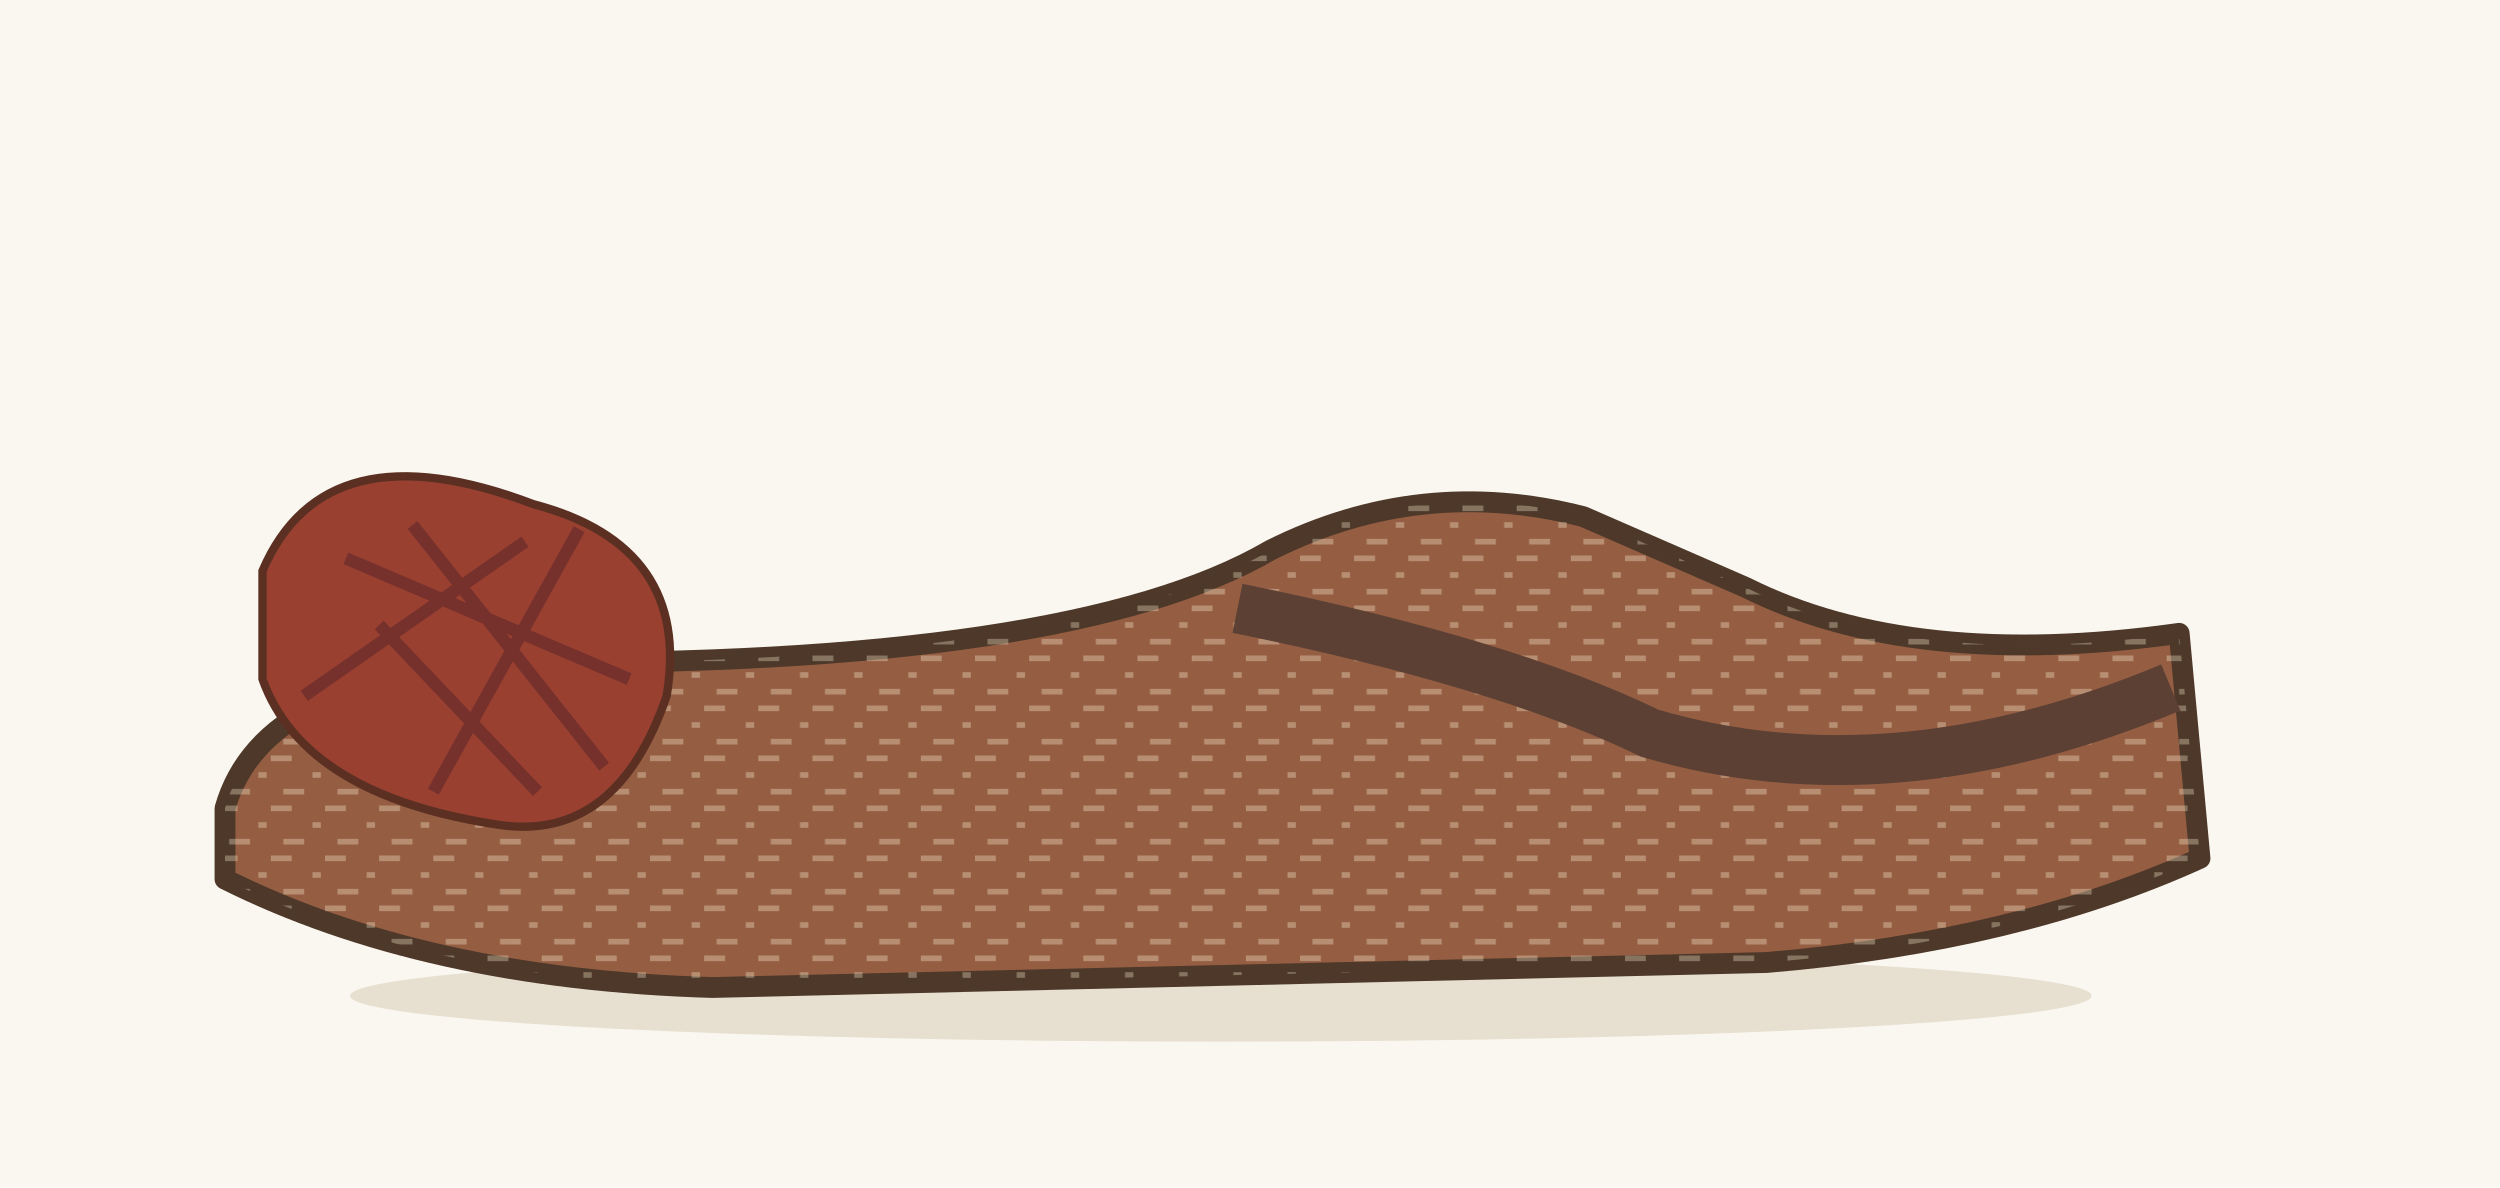
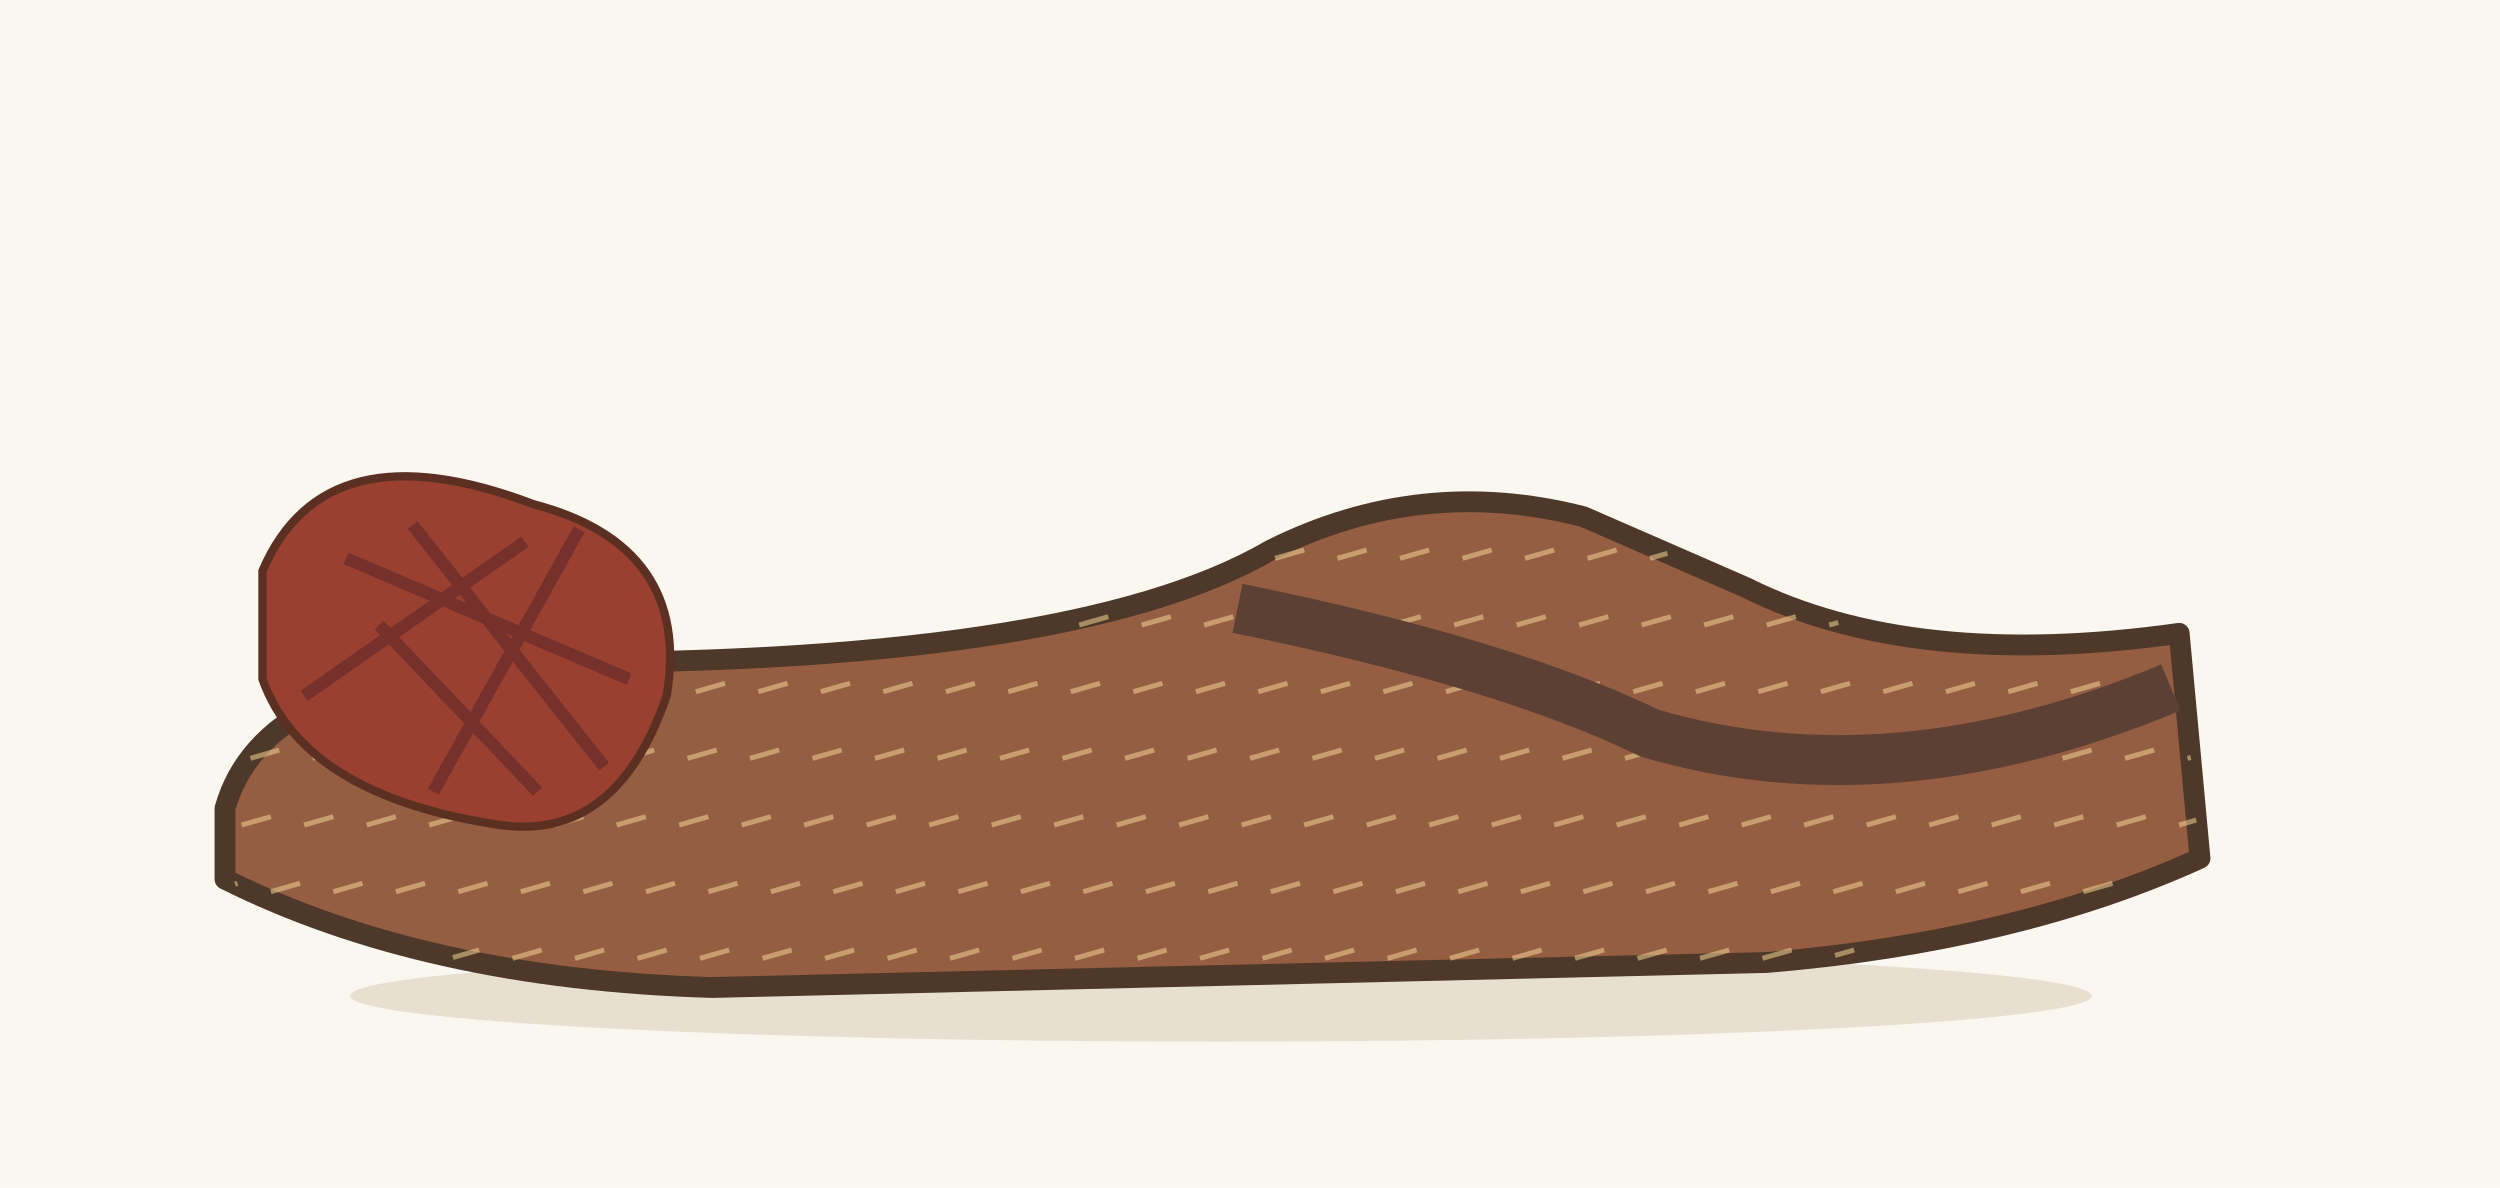
<svg xmlns="http://www.w3.org/2000/svg" width="600" height="285" viewBox="0 0 600 285">
-   <defs>
-     <pattern id="grain" patternUnits="userSpaceOnUse" width="13" height="12">
-       <path d="M0 2h5m5 4h2m-9 4h5" stroke="#fff7d7" stroke-width="1.35" opacity=".32" />
-     </pattern>
-     <pattern id="weave" patternUnits="userSpaceOnUse" width="20" height="15">
-       <path d="M-3 7L9 0m-2 14L20 6m-4 13 12-8" stroke="#714e32" stroke-width="5" />
-       <path d="M-3 8L9 1m-2 14L20 7m-4 13 12-8" stroke="#eed59d" stroke-width="2.3" />
-     </pattern>
-     <pattern id="felt" patternUnits="userSpaceOnUse" width="22" height="18">
-       <path d="M1 9q3-4 8-2m4 7q4-4 8-3m-7-8q4-4 9-2" fill="none" stroke="#7d6758" stroke-width="1.8" opacity=".6" />
-     </pattern>
-     <pattern id="cloth" patternUnits="userSpaceOnUse" width="35" height="20">
-       <path d="M0 0v20m12-20v20m18-20v20" stroke="#c9a393" stroke-width="3" />
-       <path d="M5 0v20m12-20v20" stroke="#49422c" stroke-width="3" />
-       <path d="M20 0v20m8-20v20" stroke="#356d57" stroke-width="4" />
-     </pattern>
-     <pattern id="stripes" patternUnits="userSpaceOnUse" width="36" height="36" patternTransform="rotate(-37)">
-       <path d="M2 0v38m14-38v38" stroke="#efcda2" stroke-width="5" />
-       <path d="M8 0v38m14-38v38" stroke="#9c583f" stroke-width="4" />
-       <path d="M31 0v38" stroke="#e0a385" stroke-width="2" />
-     </pattern>
-   </defs>
  <path d="M0 0h600v285H0Z" fill="#faf7f0" />
  <ellipse cx="293" cy="239" rx="209" ry="11" fill="#e7e0d0" />
  <path d="M54 194Q63 162 124 159Q257 160 305 132Q341 114 380 124L419 141Q459 161 523 152L528 206Q484 226 424 231L171 237Q102 235 54 211Z" fill="#955e43" stroke="#4d3829" stroke-width="5" stroke-linejoin="round" />
-   <path d="M54 194Q63 162 124 159Q257 160 305 132Q341 114 380 124L419 141Q459 161 523 152L528 206Q484 226 424 231L171 237Q102 235 54 211Z" fill="url(#grain)" />
+   <path d="M306.0 134.0L313.0 132.0M321.0 134.0L328.0 132.0M336.0 134.0L343.0 132.0M351.0 134.0L358.0 132.0M366.0 134.0L373.0 132.0M381.0 134.0L388.0 132.0M396.0 134.0L400.2 132.8M259.0 150.0L266.0 148.0M274.0 150.0L281.0 148.0M289.0 150.0L296.0 148.0M304.0 150.0L311.0 148.0M319.0 150.0L326.0 148.0M334.0 150.0L341.0 148.0M349.0 150.0L356.0 148.0M364.0 150.0L371.0 148.0M379.0 150.0L386.0 148.0M394.0 150.0L401.0 148.0M409.0 150.0L416.0 148.0M424.0 150.0L431.0 148.0M439.0 150.0L441.2 149.4M92.0 166.0L99.0 164.0M107.0 166.0L114.0 164.0M122.0 166.0L129.0 164.0M137.0 166.0L144.0 164.0M152.0 166.0L159.0 164.0M167.0 166.0L174.0 164.0M182.0 166.0L189.0 164.0M197.0 166.0L204.0 164.0M212.0 166.0L219.0 164.0M227.0 166.0L234.0 164.0M242.0 166.0L249.0 164.0M257.0 166.0L264.0 164.0M272.0 166.0L279.0 164.0M287.0 166.0L294.0 164.0M302.0 166.0L309.0 164.0M317.0 166.0L324.0 164.0M332.0 166.0L339.0 164.0M347.0 166.0L354.0 164.0M362.0 166.0L369.0 164.0M377.0 166.0L384.0 164.0M392.0 166.0L399.0 164.0M407.0 166.0L414.0 164.0M422.0 166.0L429.0 164.0M437.0 166.0L444.0 164.0M452.0 166.0L459.0 164.0M467.0 166.0L474.0 164.0M482.0 166.0L489.0 164.0M497.0 166.0L504.0 164.0M512.0 166.0L519.0 164.0M60.1 182.0L67.0 180.0M75.0 182.0L82.0 180.0M90.0 182.0L97.0 180.0M105.0 182.0L112.0 180.0M120.0 182.0L127.0 180.0M135.0 182.0L142.0 180.0M150.0 182.0L157.0 180.0M165.0 182.0L172.0 180.0M180.0 182.0L187.0 180.0M195.0 182.0L202.0 180.0M210.0 182.0L217.0 180.0M225.0 182.0L232.0 180.0M240.0 182.0L247.0 180.0M255.0 182.0L262.0 180.0M270.0 182.0L277.0 180.0M285.0 182.0L292.0 180.0M300.0 182.0L307.0 180.0M315.0 182.0L322.0 180.0M330.0 182.0L337.0 180.0M345.0 182.0L352.0 180.0M360.0 182.0L367.0 180.0M375.0 182.0L382.0 180.0M390.0 182.0L397.0 180.0M405.0 182.0L412.0 180.0M420.0 182.0L427.0 180.0M435.0 182.0L442.0 180.0M450.0 182.0L457.0 180.0M465.0 182.0L472.0 180.0M480.0 182.0L487.0 180.0M495.0 182.0L502.0 180.0M510.0 182.0L517.0 180.0M525.0 182.0L525.8 181.8M58.0 198.0L65.0 196.0M73.0 198.0L80.0 196.0M88.0 198.0L95.0 196.0M103.0 198.0L110.0 196.0M118.0 198.0L125.0 196.0M133.0 198.0L140.0 196.0M148.0 198.0L155.0 196.0M163.0 198.0L170.0 196.0M178.0 198.0L185.0 196.0M193.0 198.0L200.0 196.0M208.0 198.0L215.0 196.0M223.0 198.0L230.0 196.0M238.0 198.0L245.0 196.0M253.0 198.0L260.0 196.0M268.0 198.0L275.0 196.0M283.0 198.0L290.0 196.0M298.0 198.0L305.0 196.0M313.0 198.0L320.0 196.0M328.0 198.0L335.0 196.0M343.0 198.0L350.0 196.0M358.0 198.0L365.0 196.0M373.0 198.0L380.0 196.0M388.0 198.0L395.0 196.0M403.0 198.0L410.0 196.0M418.0 198.0L425.0 196.0M433.0 198.0L440.0 196.0M448.0 198.0L455.0 196.0M463.0 198.0L470.0 196.0M478.0 198.0L485.0 196.0M493.0 198.0L500.0 196.0M508.0 198.0L515.0 196.0M523.0 198.0L527.1 196.8M56.4 212.2L57.0 212.0M65.0 214.0L72.0 212.0M80.0 214.0L87.0 212.0M95.0 214.0L102.0 212.0M110.0 214.0L117.0 212.0M125.0 214.0L132.0 212.0M140.0 214.0L147.0 212.0M155.0 214.0L162.0 212.0M170.0 214.0L177.0 212.0M185.0 214.0L192.0 212.0M200.0 214.0L207.0 212.0M215.0 214.0L222.0 212.0M230.0 214.0L237.0 212.0M245.0 214.0L252.0 212.0M260.0 214.0L267.0 212.0M275.0 214.0L282.0 212.0M290.0 214.0L297.0 212.0M305.0 214.0L312.0 212.0M320.0 214.0L327.0 212.0M335.0 214.0L342.0 212.0M350.0 214.0L357.0 212.0M365.0 214.0L372.0 212.0M380.0 214.0L387.0 212.0M395.0 214.0L402.0 212.0M410.0 214.0L417.0 212.0M425.0 214.0L432.0 212.0M440.0 214.0L447.0 212.0M455.0 214.0L462.0 212.0M470.0 214.0L477.0 212.0M485.0 214.0L492.0 212.0M500.0 214.0L507.0 212.0M108.7 229.8L115.0 228.0M123.0 230.0L130.0 228.0M138.0 230.0L145.0 228.0M153.0 230.0L160.0 228.0M168.0 230.0L175.0 228.0M183.0 230.0L190.0 228.0M198.0 230.0L205.0 228.0M213.0 230.0L220.0 228.0M228.0 230.0L235.0 228.0M243.0 230.0L250.0 228.0M258.0 230.0L265.0 228.0M273.0 230.0L280.0 228.0M288.0 230.0L295.0 228.0M303.0 230.0L310.0 228.0M318.0 230.0L325.0 228.0M333.0 230.0L340.0 228.0M348.0 230.0L355.0 228.0M363.0 230.0L370.0 228.0M378.0 230.0L385.0 228.0M393.0 230.0L400.0 228.0M408.0 230.0L415.0 228.0M423.0 230.0L430.0 228.0M440.4 229.3L445.0 228.0" fill="none" stroke="#f2d393" stroke-width="1.2" opacity=".55" />
  <path d="M297 146Q361 159 396 176Q454 193 521 165" fill="none" stroke="#5d4034" stroke-width="12" />
  <g fill="#9a4031" stroke="#5b3022" stroke-width="2">
    <path d="M63 137q15-35 65-16q38 10 32 46q-12 35-40 31q-47-7-57-35Z" />
    <path d="M83 134l68 29m-52-37 46 58m-54-34l38 40m10-63-35 63m22-60-53 37" fill="none" stroke="#77312c" stroke-width="3" />
  </g>
</svg>
